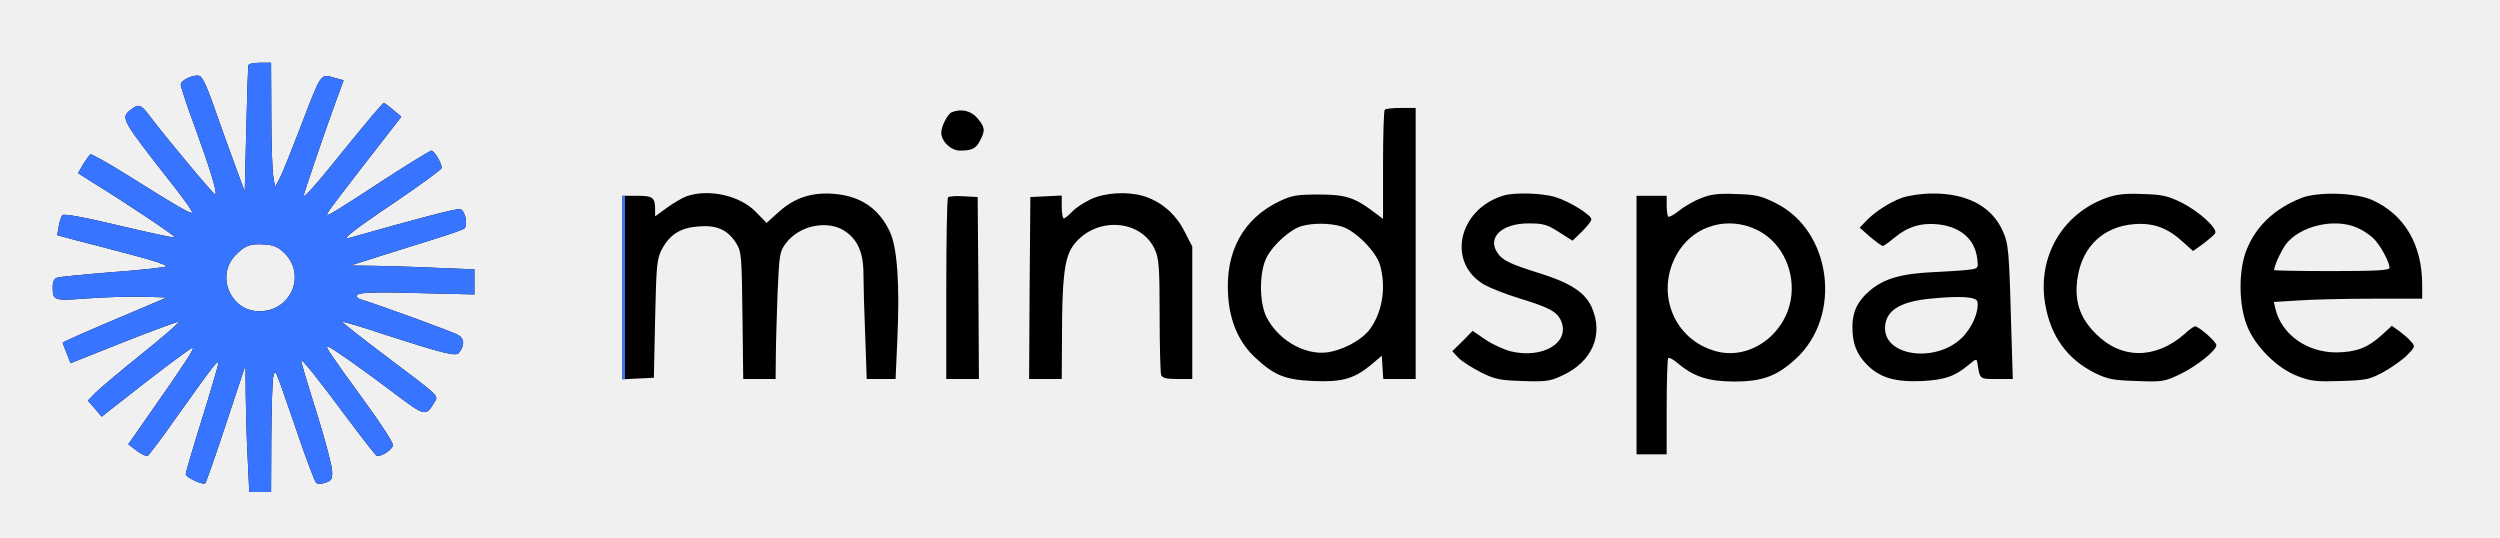
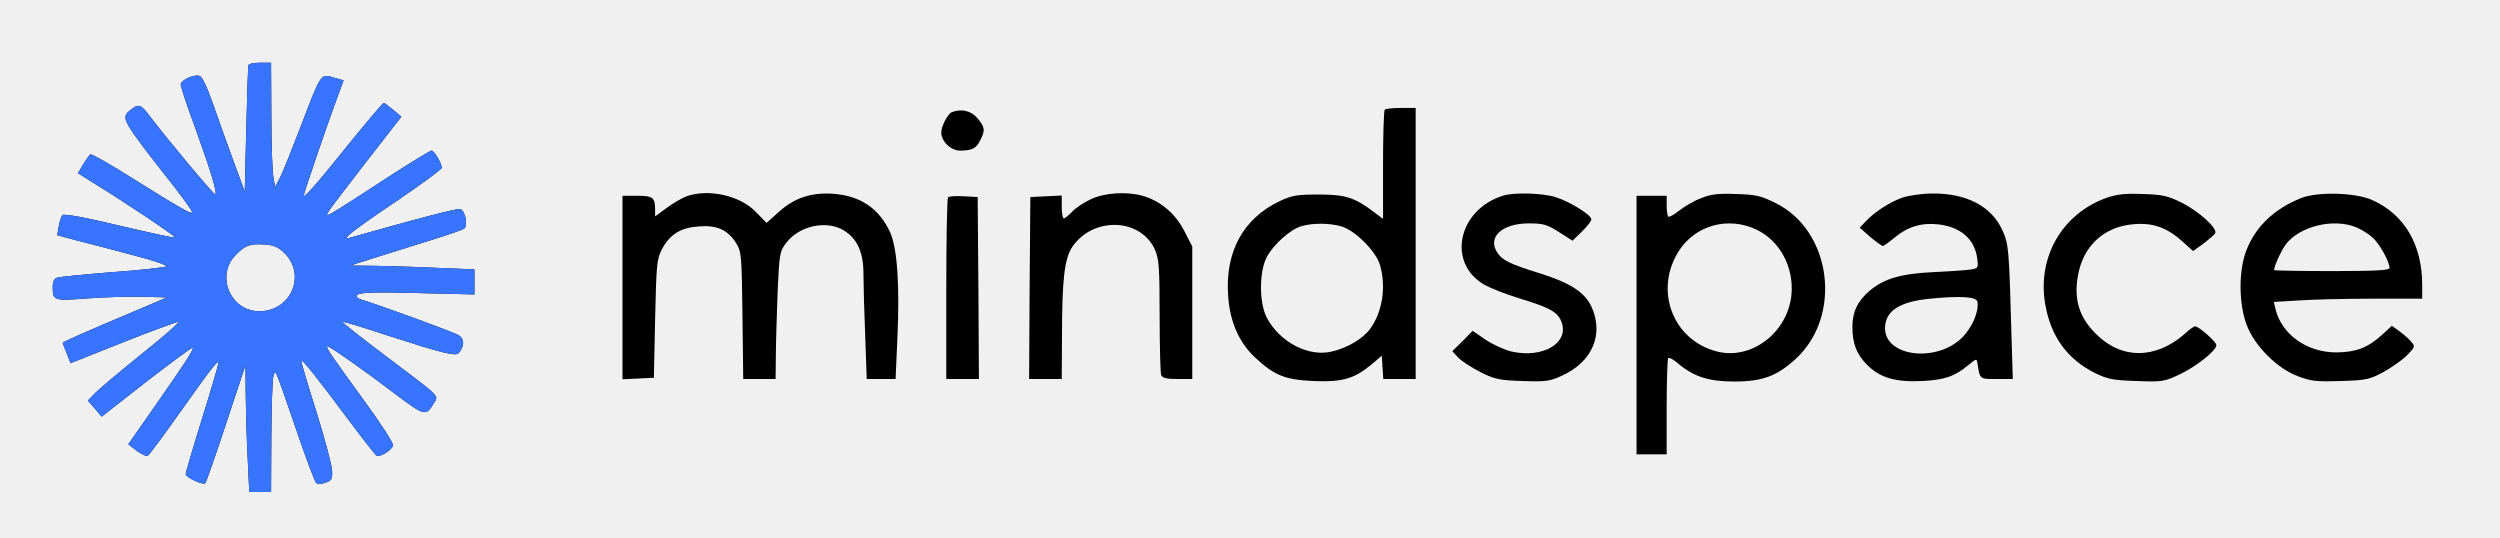
<svg xmlns="http://www.w3.org/2000/svg" version="1.0" width="996pt" height="214pt" viewBox="0 0 996 214" preserveAspectRatio="xMidYMid meet">
  <mask id="logo-mask">
    <g transform="translate(0,214) scale(0.1,-0.1)" fill="white">
      <path d="M989 1878 c-1 -7 -5 -123 -8 -257 l-6 -244 -44 119 c-24 65 -61 169 -82 229 -25 71 -44 111 -55 113 -24 6 -74 -18 -74 -35 0 -8 26 -88 59 -176 62 -172 87 -255 79 -262 -4 -4 -189 217 -265 317 -32 43 -42 45 -73 20 -40 -32 -39 -35 174 -306 42 -54 75 -101 72 -103 -6 -6 -54 21 -250 144 -81 51 -152 91 -156 88 -4 -3 -17 -21 -29 -40 l-20 -35 60 -38 c137 -84 330 -214 326 -218 -2 -3 -102 19 -221 47 -141 34 -221 48 -227 42 -5 -5 -12 -26 -15 -45 l-6 -35 78 -21 c44 -11 143 -37 222 -58 79 -20 139 -41 135 -45 -4 -4 -100 -15 -213 -23 -113 -9 -213 -19 -222 -22 -12 -4 -18 -15 -18 -37 0 -55 3 -56 136 -46 66 5 165 8 220 7 l99 -3 -115 -49 c-200 -84 -300 -128 -300 -132 0 -2 7 -21 16 -42 l15 -39 211 84 c116 46 215 82 220 81 4 -2 -63 -61 -151 -131 -87 -70 -170 -140 -184 -155 l-27 -28 28 -32 27 -32 179 140 c99 77 182 137 184 135 6 -6 -38 -72 -164 -252 l-93 -133 34 -26 c19 -14 38 -23 44 -20 5 4 62 79 125 169 139 195 155 215 156 200 0 -6 -29 -106 -65 -221 -36 -115 -65 -214 -65 -221 0 -13 69 -45 78 -36 3 3 41 110 83 238 l77 232 1 -125 c1 -69 4 -182 8 -252 l6 -128 44 0 43 0 1 218 c1 119 4 228 8 242 9 31 2 46 92 -214 37 -110 73 -204 78 -209 6 -6 20 -6 38 0 25 9 28 15 26 49 -1 21 -29 126 -62 232 -34 107 -61 198 -61 204 0 13 60 -62 188 -234 56 -75 107 -140 112 -143 13 -8 59 20 66 40 3 7 -48 87 -114 177 -137 188 -157 218 -147 218 10 0 151 -99 274 -193 112 -84 118 -86 149 -34 20 33 35 18 -205 199 -89 67 -161 124 -159 126 2 2 80 -21 172 -52 226 -73 281 -87 292 -72 23 28 23 55 0 70 -18 12 -309 118 -390 143 -10 3 -18 9 -18 13 0 15 56 18 261 12 l209 -5 0 50 0 50 -152 6 c-83 4 -194 7 -247 8 l-96 1 120 38 c66 21 165 52 220 69 55 17 106 35 114 40 16 11 6 70 -15 78 -11 4 -176 -39 -439 -114 -40 -12 5 25 185 146 99 67 180 127 180 132 0 18 -30 69 -41 69 -5 0 -92 -53 -192 -118 -100 -66 -192 -124 -205 -131 -21 -11 -23 -11 -13 6 5 10 73 99 150 198 l140 180 -32 27 c-18 15 -35 28 -38 28 -4 0 -67 -75 -142 -167 -121 -151 -177 -215 -177 -202 0 8 85 257 123 361 l36 98 -40 11 c-51 16 -50 18 -129 -190 -35 -91 -72 -184 -83 -206 l-21 -40 -7 40 c-4 22 -8 133 -8 248 l-1 207 -45 0 c-29 0 -46 -5 -46 -12z m142 -744 c91 -87 30 -234 -98 -234 -114 0 -174 140 -96 222 38 40 59 48 116 44 36 -2 55 -10 78 -32z" />
      <path d="M5517 1703 c-4 -3 -7 -103 -7 -221 l0 -214 -32 24 c-80 61 -116 73 -223 73 -87 0 -107 -3 -156 -26 -146 -69 -219 -202 -206 -379 7 -102 43 -184 107 -244 77 -72 120 -89 233 -94 114 -5 162 9 230 65 l42 36 3 -47 3 -46 65 0 64 0 0 540 0 540 -58 0 c-32 0 -62 -3 -65 -7z m-173 -465 c55 -16 138 -99 154 -154 25 -87 10 -187 -40 -255 -28 -38 -88 -74 -150 -89 -93 -24 -209 36 -261 134 -31 59 -31 184 0 242 26 50 95 111 138 123 44 13 112 13 159 -1z" />
      <path d="M3792 1693 c-16 -6 -42 -56 -42 -81 0 -35 38 -72 75 -72 47 0 64 8 80 41 21 39 19 53 -11 88 -25 30 -64 39 -102 24z" />
      <path d="M2735 1358 c-16 -6 -51 -26 -77 -45 l-48 -35 0 25 c0 50 -8 57 -71 57 l-59 0 0 -365 0 -366 63 3 62 3 5 235 c5 219 7 238 27 277 32 60 75 86 147 91 72 6 116 -14 149 -67 21 -34 22 -48 25 -288 l3 -253 65 0 64 0 1 93 c0 50 4 164 7 253 7 154 8 162 34 196 52 69 161 92 230 50 54 -34 78 -87 78 -173 0 -41 3 -152 7 -246 l6 -173 58 0 57 0 7 157 c10 217 0 364 -29 428 -44 95 -118 145 -227 153 -87 6 -154 -16 -217 -73 l-48 -43 -43 44 c-63 65 -187 93 -276 62z" />
      <path d="M4345 1346 c-27 -13 -61 -35 -74 -50 -14 -14 -28 -26 -33 -26 -4 0 -8 20 -8 45 l0 46 -62 -3 -63 -3 -3 -362 -2 -363 65 0 65 0 1 168 c0 232 10 313 42 360 84 120 271 113 328 -12 16 -36 19 -68 19 -263 0 -122 3 -228 6 -237 5 -12 21 -16 65 -16 l59 0 0 264 0 264 -33 64 c-35 68 -95 118 -165 138 -65 18 -152 12 -207 -14z" />
      <path d="M5990 1361 c-181 -55 -227 -268 -77 -355 23 -13 85 -38 138 -54 124 -38 153 -54 169 -92 35 -85 -73 -150 -200 -120 -28 7 -74 28 -102 47 l-51 35 -40 -41 -41 -40 24 -26 c13 -14 54 -40 89 -58 58 -29 77 -32 168 -35 91 -3 108 -1 155 21 122 55 168 164 119 274 -27 58 -83 95 -203 133 -125 39 -153 53 -173 84 -40 61 19 116 125 116 58 0 73 -4 120 -34 l55 -35 38 37 c20 20 37 41 37 48 0 18 -88 72 -144 89 -52 16 -163 19 -206 6z" />
      <path d="M6776 1350 c-27 -10 -66 -33 -86 -49 -21 -17 -40 -27 -44 -24 -3 4 -6 24 -6 45 l0 38 -60 0 -60 0 0 -515 0 -515 60 0 60 0 0 188 c0 104 3 192 6 195 4 4 21 -5 38 -20 64 -54 123 -73 226 -73 112 0 170 22 245 91 186 172 142 510 -81 620 -58 29 -79 34 -158 36 -72 3 -101 -1 -140 -17z m220 -124 c95 -44 152 -151 141 -262 -16 -151 -161 -260 -298 -224 -177 46 -251 248 -148 404 66 99 194 134 305 82z" />
      <path d="M7580 1353 c-51 -18 -113 -58 -148 -96 l-23 -24 42 -37 c24 -20 46 -36 50 -36 4 0 26 16 49 35 50 42 108 59 173 51 88 -10 144 -59 154 -134 5 -40 5 -41 -28 -46 -19 -3 -83 -7 -144 -10 -131 -6 -199 -26 -256 -74 -49 -42 -69 -85 -69 -144 0 -66 16 -108 57 -150 52 -53 113 -71 222 -66 90 5 129 18 186 66 28 23 30 24 33 6 10 -66 8 -64 77 -64 l64 0 -5 163 c-10 361 -11 373 -37 431 -44 95 -144 147 -281 145 -39 0 -91 -8 -116 -16z m298 -415 c7 -39 -21 -104 -63 -145 -103 -99 -305 -73 -305 39 0 69 57 106 179 118 121 12 185 8 189 -12z" />
      <path d="M8393 1352 c-177 -63 -277 -236 -245 -423 22 -130 89 -221 200 -276 50 -24 71 -28 165 -31 102 -4 110 -2 170 26 67 32 147 95 147 117 0 13 -70 75 -85 75 -4 0 -23 -13 -41 -30 -116 -102 -253 -102 -354 0 -66 65 -88 136 -72 229 20 121 104 199 225 208 75 6 132 -14 194 -71 l40 -36 41 29 c22 17 43 35 47 41 12 19 -64 88 -134 123 -55 27 -77 32 -155 34 -69 3 -103 -1 -143 -15z" />
      <path d="M9168 1351 c-108 -43 -183 -115 -219 -210 -31 -80 -30 -213 2 -296 31 -83 121 -173 204 -204 52 -20 75 -22 170 -19 102 3 115 6 171 36 34 19 76 49 94 67 33 34 33 35 14 56 -10 12 -32 30 -47 41 l-28 20 -40 -37 c-57 -51 -102 -68 -181 -69 -118 0 -219 72 -243 175 l-6 26 98 6 c54 4 187 7 296 7 l197 0 0 55 c0 160 -70 280 -199 338 -66 30 -218 34 -283 8z m220 -117 c20 -8 50 -27 66 -42 28 -26 65 -94 66 -119 0 -10 -53 -13 -230 -13 -126 0 -230 2 -230 4 0 16 28 77 47 103 55 72 191 105 281 67z" />
      <path d="M3777 1354 c-4 -4 -7 -169 -7 -366 l0 -358 65 0 65 0 -2 363 -3 362 -55 3 c-31 2 -59 0 -63 -4z" />
    </g>
  </mask>
  <rect width="999" height="214" fill="black" mask="url(#logo-mask)" />
-   <rect width="249" height="214" fill="#3774FF" mask="url(#logo-mask)" />
+   <rect width="240" height="214" fill="#3774FF" mask="url(#logo-mask)" />
</svg>
